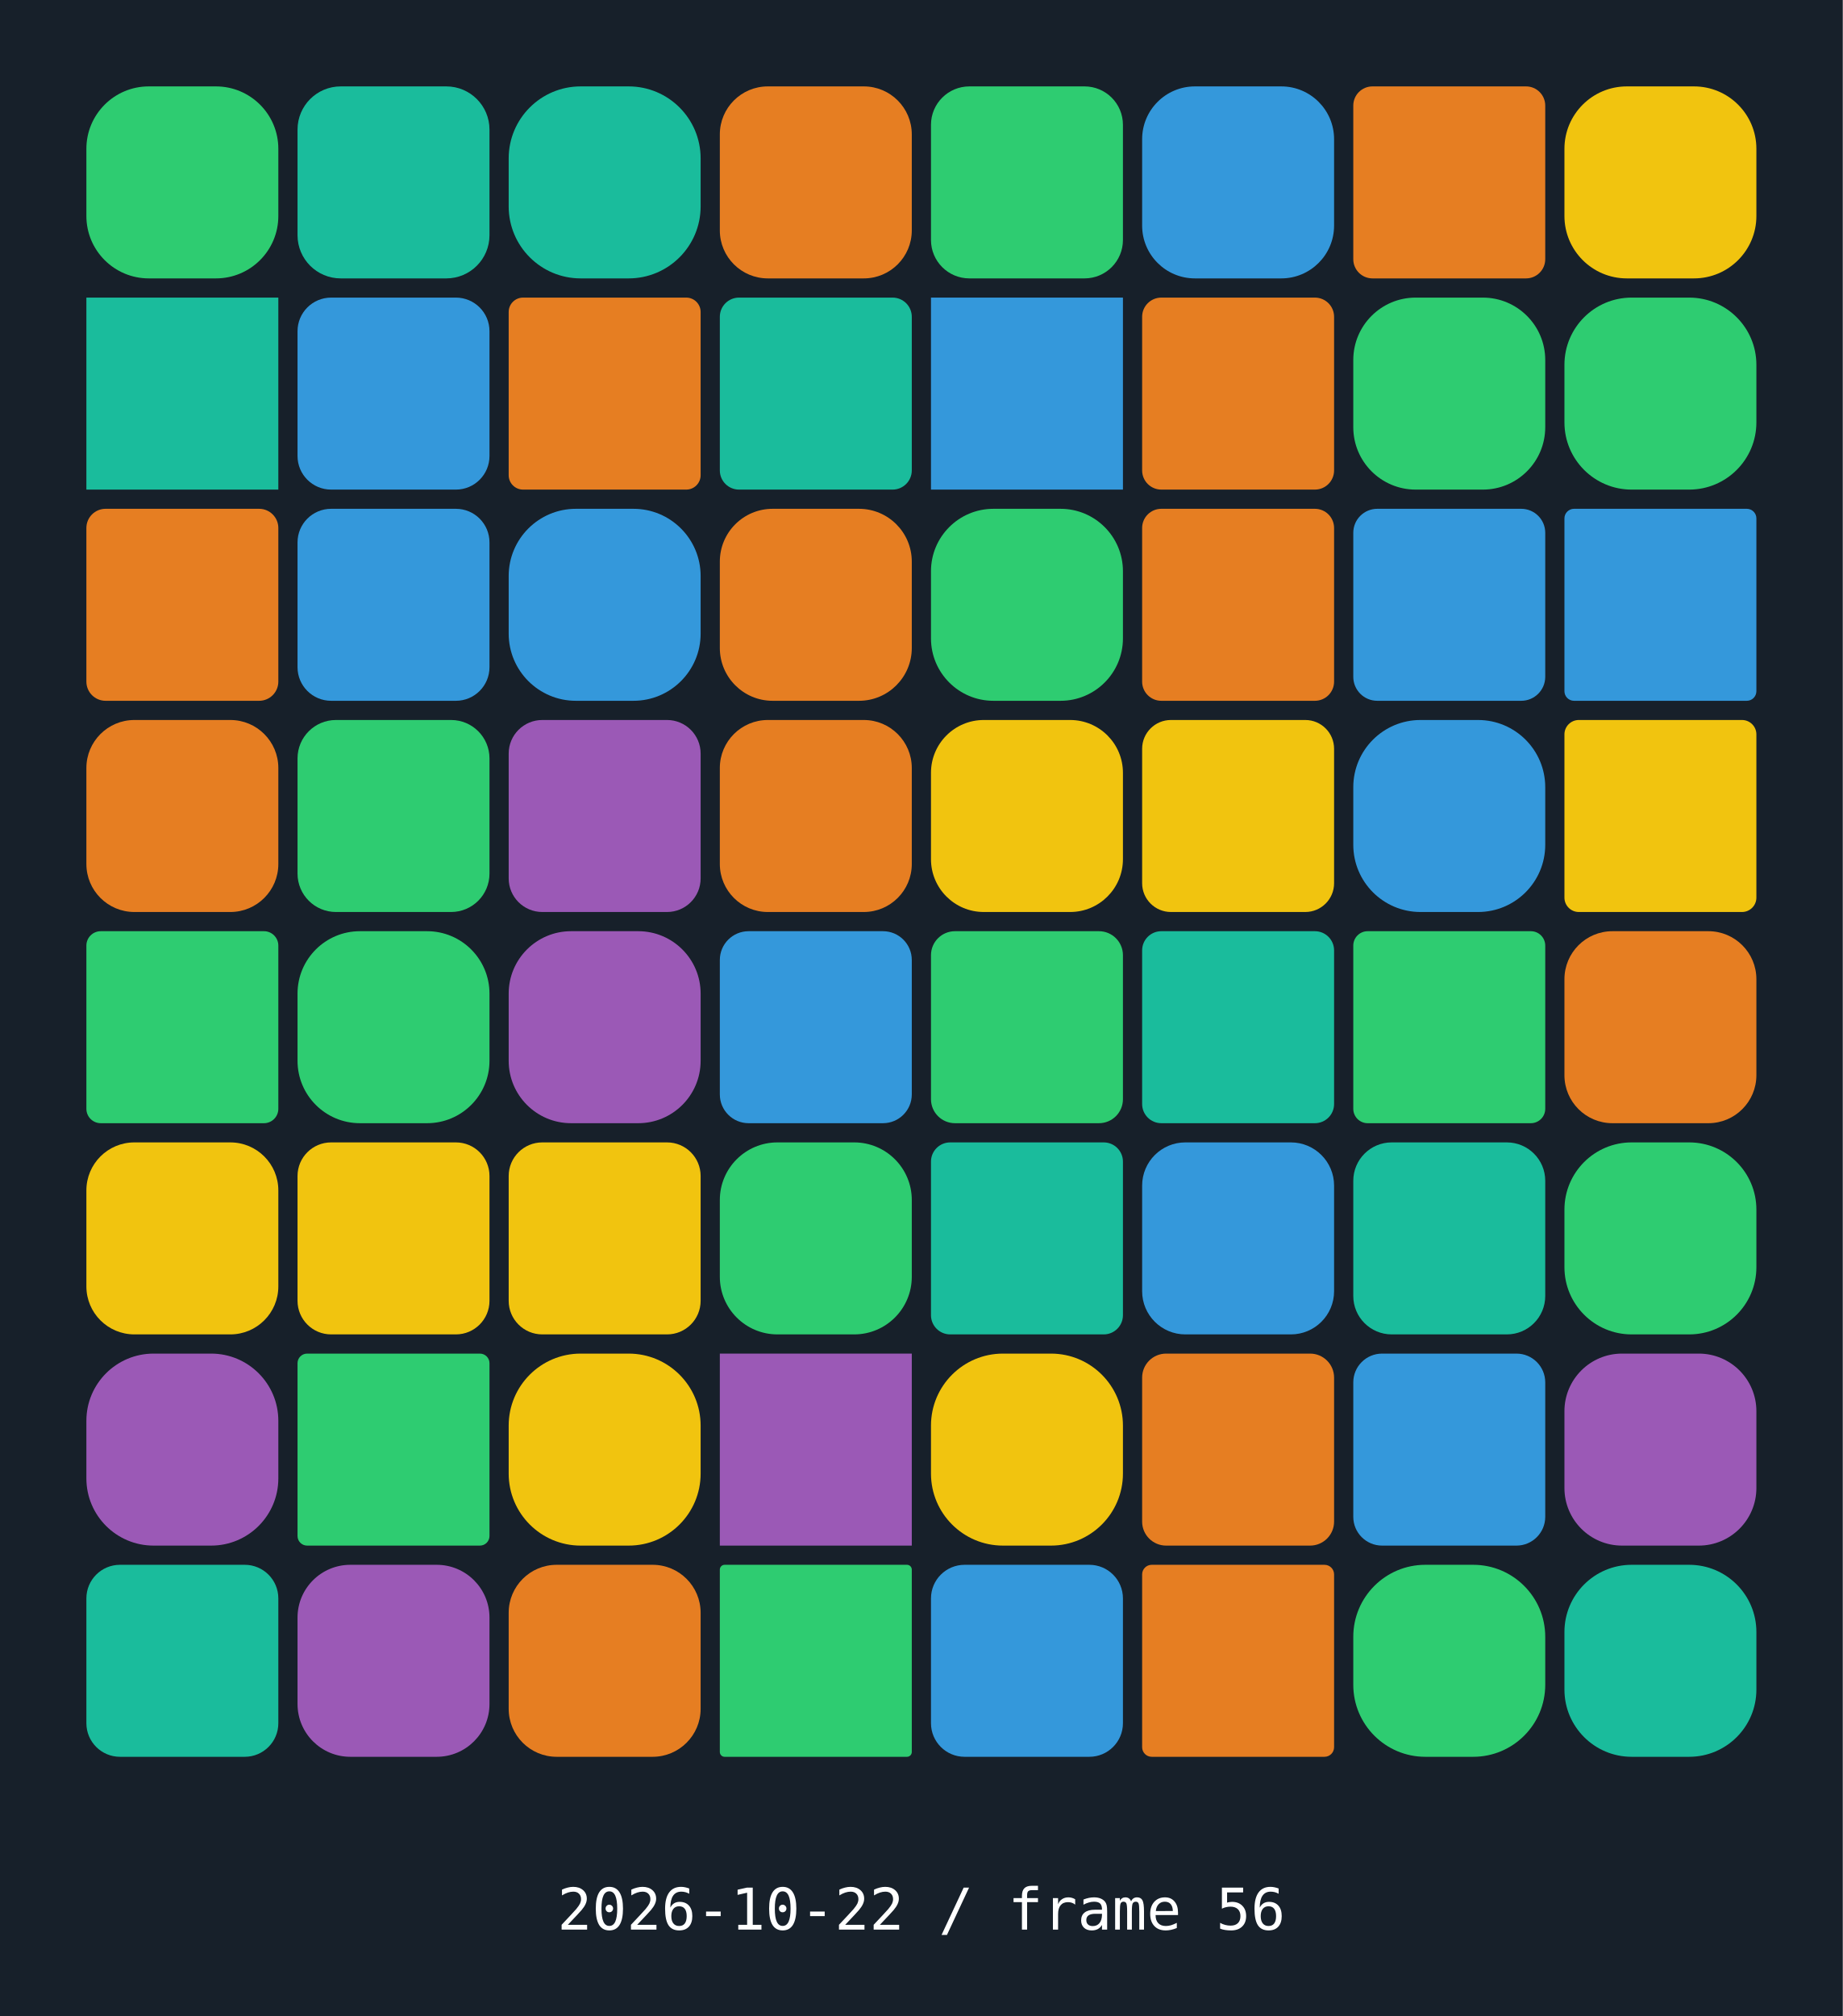
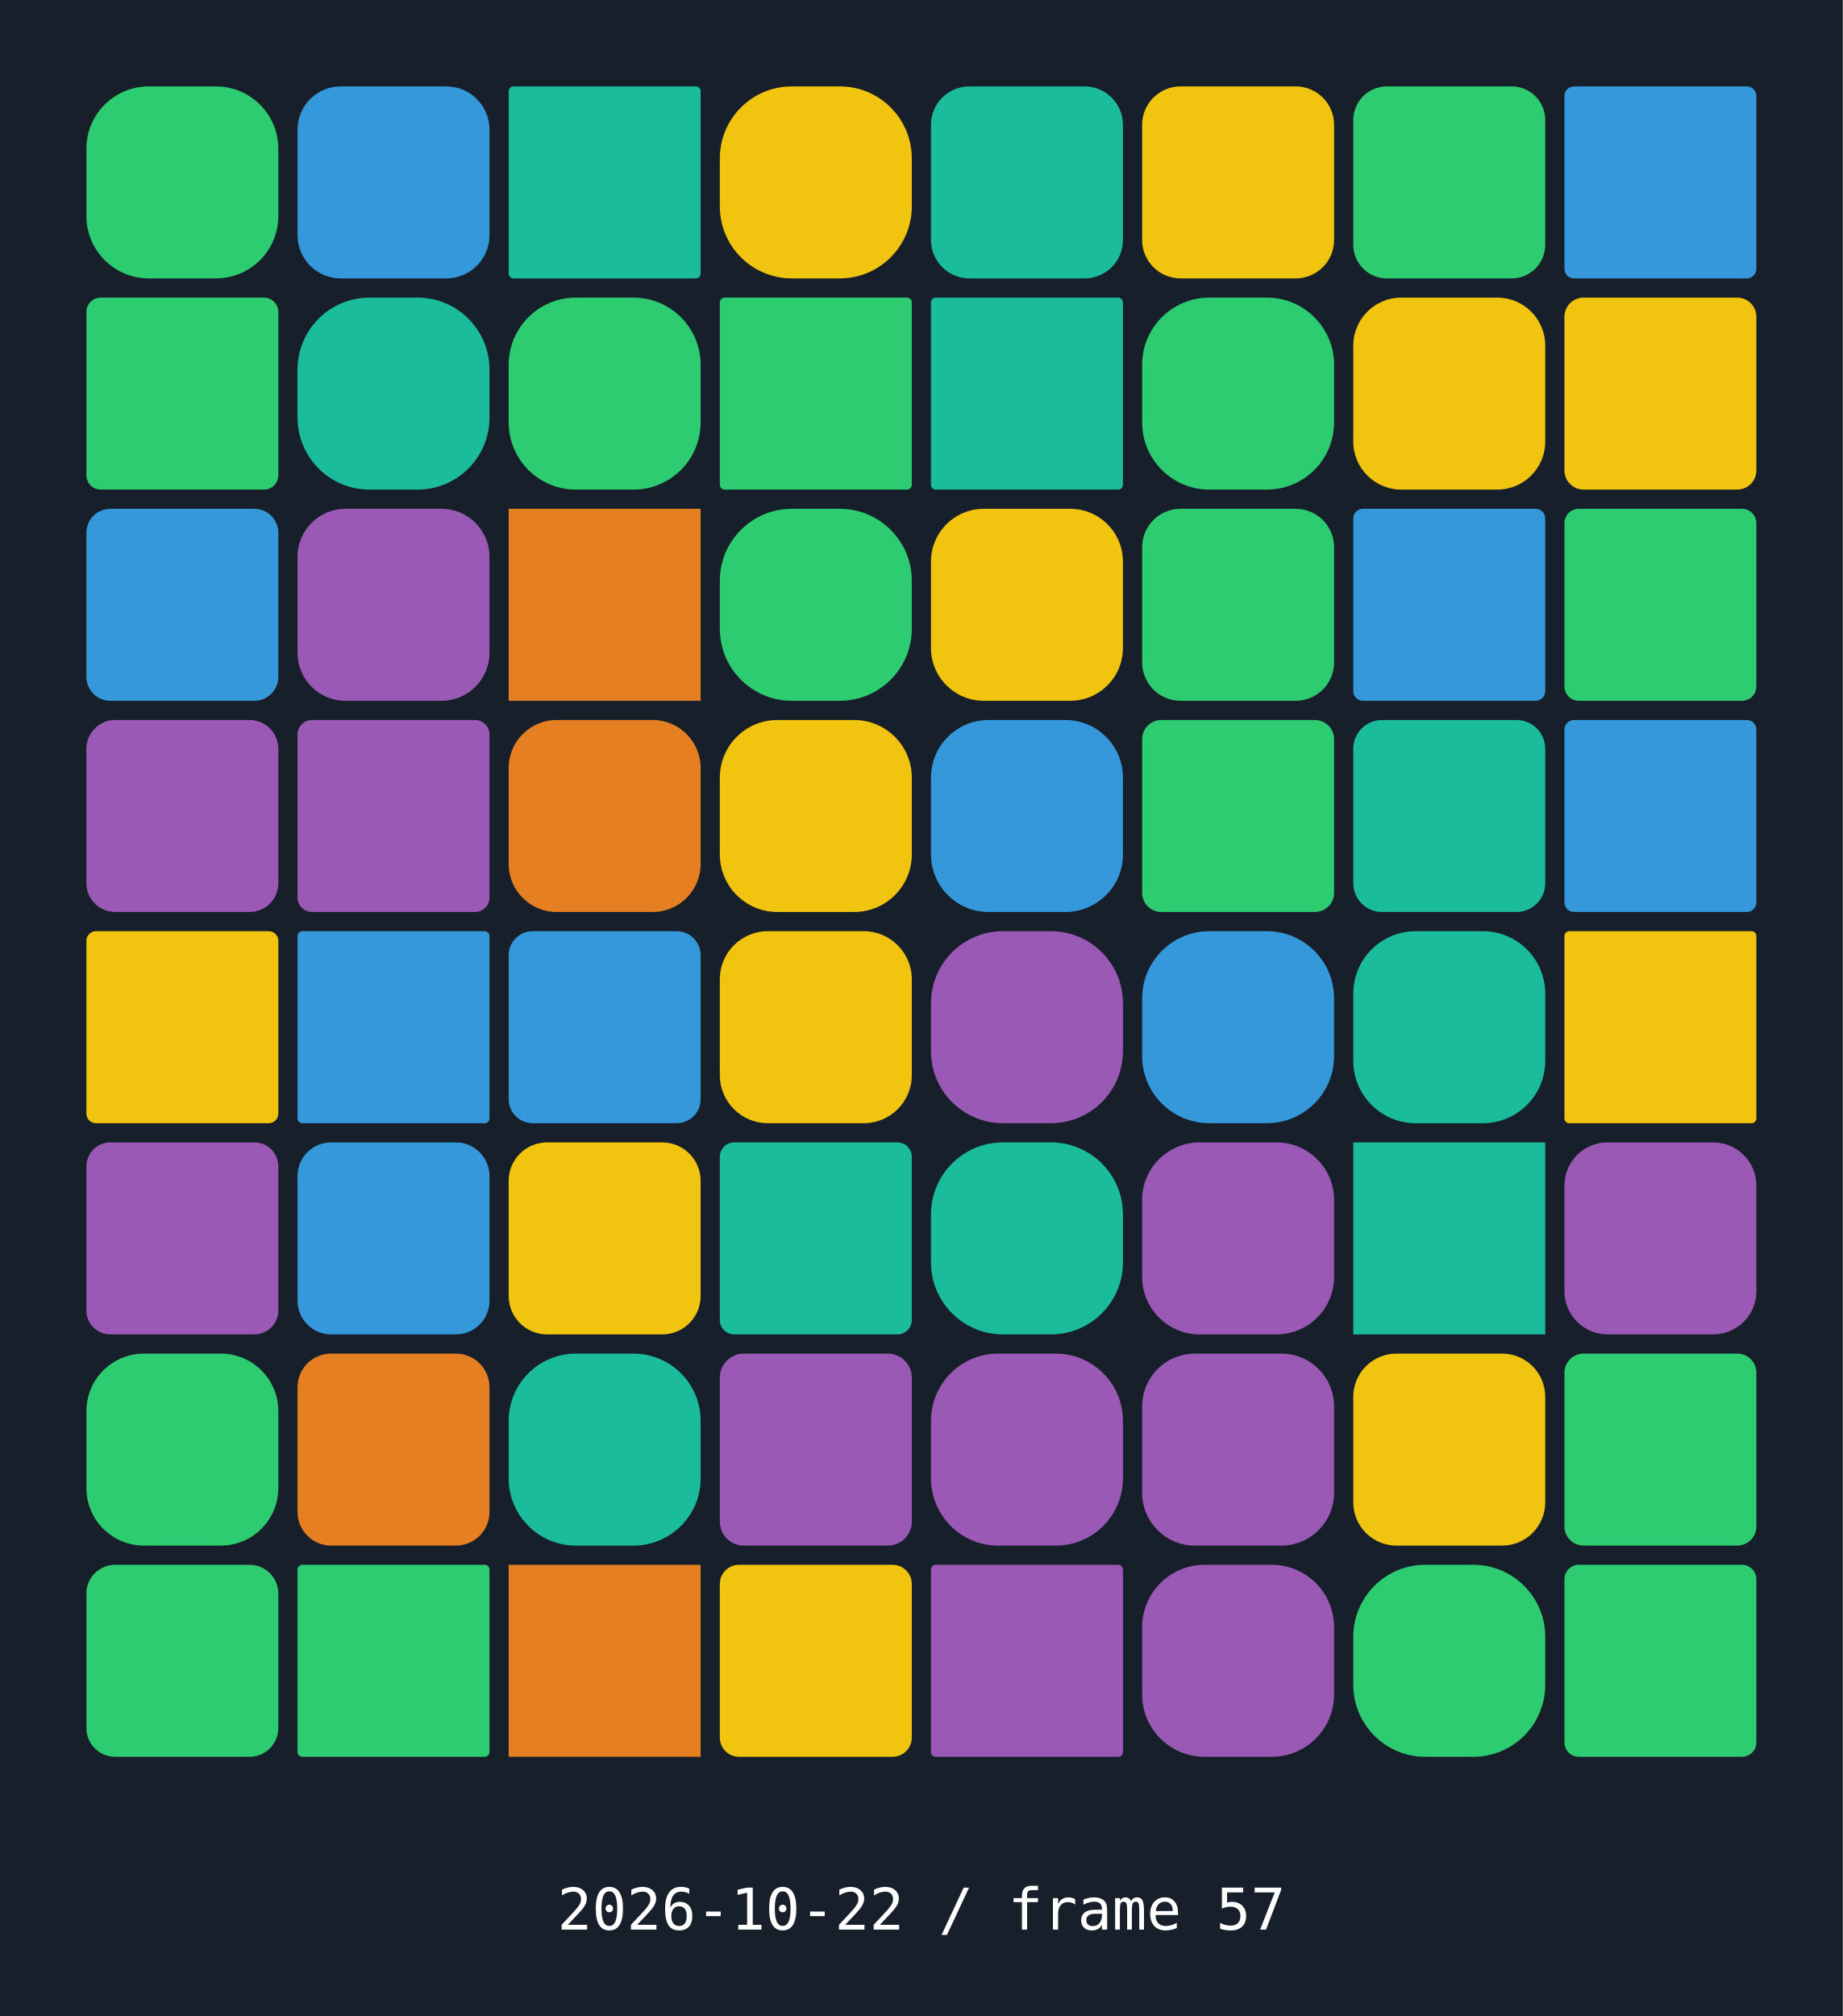
<svg xmlns="http://www.w3.org/2000/svg" width="384" height="420" viewBox="0 0 384 420">
  <rect width="384" height="420" fill="#17202a" />
  <rect x="18" y="18" width="40" height="40" rx="13" fill="#2ecc71" />
-   <rect x="62" y="18" width="40" height="40" rx="9" fill="#1abc9c" />
-   <rect x="106" y="18" width="40" height="40" rx="15" fill="#1abc9c" />
-   <rect x="150" y="18" width="40" height="40" rx="10" fill="#e67e22" />
-   <rect x="194" y="18" width="40" height="40" rx="8" fill="#2ecc71" />
-   <rect x="238" y="18" width="40" height="40" rx="11" fill="#3498db" />
-   <rect x="282" y="18" width="40" height="40" rx="4" fill="#e67e22" />
-   <rect x="326" y="18" width="40" height="40" rx="13" fill="#f1c40f" />
-   <rect x="18" y="62" width="40" height="40" rx="0" fill="#1abc9c" />
-   <rect x="62" y="62" width="40" height="40" rx="7" fill="#3498db" />
-   <rect x="106" y="62" width="40" height="40" rx="3" fill="#e67e22" />
-   <rect x="150" y="62" width="40" height="40" rx="4" fill="#1abc9c" />
-   <rect x="194" y="62" width="40" height="40" rx="0" fill="#3498db" />
-   <rect x="238" y="62" width="40" height="40" rx="4" fill="#e67e22" />
-   <rect x="282" y="62" width="40" height="40" rx="13" fill="#2ecc71" />
-   <rect x="326" y="62" width="40" height="40" rx="14" fill="#2ecc71" />
-   <rect x="18" y="106" width="40" height="40" rx="4" fill="#e67e22" />
-   <rect x="62" y="106" width="40" height="40" rx="7" fill="#3498db" />
-   <rect x="106" y="106" width="40" height="40" rx="14" fill="#3498db" />
-   <rect x="150" y="106" width="40" height="40" rx="11" fill="#e67e22" />
-   <rect x="194" y="106" width="40" height="40" rx="13" fill="#2ecc71" />
-   <rect x="238" y="106" width="40" height="40" rx="4" fill="#e67e22" />
-   <rect x="282" y="106" width="40" height="40" rx="5" fill="#3498db" />
-   <rect x="326" y="106" width="40" height="40" rx="2" fill="#3498db" />
-   <rect x="18" y="150" width="40" height="40" rx="10" fill="#e67e22" />
-   <rect x="62" y="150" width="40" height="40" rx="8" fill="#2ecc71" />
-   <rect x="106" y="150" width="40" height="40" rx="7" fill="#9b59b6" />
-   <rect x="150" y="150" width="40" height="40" rx="10" fill="#e67e22" />
-   <rect x="194" y="150" width="40" height="40" rx="11" fill="#f1c40f" />
-   <rect x="238" y="150" width="40" height="40" rx="6" fill="#f1c40f" />
-   <rect x="282" y="150" width="40" height="40" rx="14" fill="#3498db" />
-   <rect x="326" y="150" width="40" height="40" rx="3" fill="#f1c40f" />
-   <rect x="18" y="194" width="40" height="40" rx="3" fill="#2ecc71" />
-   <rect x="62" y="194" width="40" height="40" rx="13" fill="#2ecc71" />
-   <rect x="106" y="194" width="40" height="40" rx="13" fill="#9b59b6" />
-   <rect x="150" y="194" width="40" height="40" rx="6" fill="#3498db" />
-   <rect x="194" y="194" width="40" height="40" rx="5" fill="#2ecc71" />
-   <rect x="238" y="194" width="40" height="40" rx="4" fill="#1abc9c" />
-   <rect x="282" y="194" width="40" height="40" rx="3" fill="#2ecc71" />
-   <rect x="326" y="194" width="40" height="40" rx="10" fill="#e67e22" />
-   <rect x="18" y="238" width="40" height="40" rx="10" fill="#f1c40f" />
-   <rect x="62" y="238" width="40" height="40" rx="7" fill="#f1c40f" />
-   <rect x="106" y="238" width="40" height="40" rx="7" fill="#f1c40f" />
-   <rect x="150" y="238" width="40" height="40" rx="12" fill="#2ecc71" />
-   <rect x="194" y="238" width="40" height="40" rx="4" fill="#1abc9c" />
-   <rect x="238" y="238" width="40" height="40" rx="9" fill="#3498db" />
-   <rect x="282" y="238" width="40" height="40" rx="8" fill="#1abc9c" />
-   <rect x="326" y="238" width="40" height="40" rx="14" fill="#2ecc71" />
-   <rect x="18" y="282" width="40" height="40" rx="14" fill="#9b59b6" />
-   <rect x="62" y="282" width="40" height="40" rx="2" fill="#2ecc71" />
-   <rect x="106" y="282" width="40" height="40" rx="15" fill="#f1c40f" />
-   <rect x="150" y="282" width="40" height="40" rx="0" fill="#9b59b6" />
-   <rect x="194" y="282" width="40" height="40" rx="15" fill="#f1c40f" />
-   <rect x="238" y="282" width="40" height="40" rx="5" fill="#e67e22" />
-   <rect x="282" y="282" width="40" height="40" rx="6" fill="#3498db" />
-   <rect x="326" y="282" width="40" height="40" rx="12" fill="#9b59b6" />
-   <rect x="18" y="326" width="40" height="40" rx="7" fill="#1abc9c" />
-   <rect x="62" y="326" width="40" height="40" rx="11" fill="#9b59b6" />
-   <rect x="106" y="326" width="40" height="40" rx="10" fill="#e67e22" />
-   <rect x="150" y="326" width="40" height="40" rx="1" fill="#2ecc71" />
-   <rect x="194" y="326" width="40" height="40" rx="7" fill="#3498db" />
-   <rect x="238" y="326" width="40" height="40" rx="2" fill="#e67e22" />
+   <rect x="62" y="18" width="40" height="40" rx="9" fill="#3498db" />
+   <rect x="106" y="18" width="40" height="40" rx="1" fill="#1abc9c" />
+   <rect x="150" y="18" width="40" height="40" rx="15" fill="#f1c40f" />
+   <rect x="194" y="18" width="40" height="40" rx="8" fill="#1abc9c" />
+   <rect x="238" y="18" width="40" height="40" rx="8" fill="#f1c40f" />
+   <rect x="282" y="18" width="40" height="40" rx="7" fill="#2ecc71" />
+   <rect x="326" y="18" width="40" height="40" rx="2" fill="#3498db" />
+   <rect x="18" y="62" width="40" height="40" rx="3" fill="#2ecc71" />
+   <rect x="62" y="62" width="40" height="40" rx="15" fill="#1abc9c" />
+   <rect x="106" y="62" width="40" height="40" rx="14" fill="#2ecc71" />
+   <rect x="150" y="62" width="40" height="40" rx="1" fill="#2ecc71" />
+   <rect x="194" y="62" width="40" height="40" rx="1" fill="#1abc9c" />
+   <rect x="238" y="62" width="40" height="40" rx="14" fill="#2ecc71" />
+   <rect x="282" y="62" width="40" height="40" rx="10" fill="#f1c40f" />
+   <rect x="326" y="62" width="40" height="40" rx="4" fill="#f1c40f" />
+   <rect x="18" y="106" width="40" height="40" rx="5" fill="#3498db" />
+   <rect x="62" y="106" width="40" height="40" rx="10" fill="#9b59b6" />
+   <rect x="106" y="106" width="40" height="40" rx="0" fill="#e67e22" />
+   <rect x="150" y="106" width="40" height="40" rx="15" fill="#2ecc71" />
+   <rect x="194" y="106" width="40" height="40" rx="11" fill="#f1c40f" />
+   <rect x="238" y="106" width="40" height="40" rx="8" fill="#2ecc71" />
+   <rect x="282" y="106" width="40" height="40" rx="2" fill="#3498db" />
+   <rect x="326" y="106" width="40" height="40" rx="3" fill="#2ecc71" />
+   <rect x="18" y="150" width="40" height="40" rx="6" fill="#9b59b6" />
+   <rect x="62" y="150" width="40" height="40" rx="3" fill="#9b59b6" />
+   <rect x="106" y="150" width="40" height="40" rx="10" fill="#e67e22" />
+   <rect x="150" y="150" width="40" height="40" rx="12" fill="#f1c40f" />
+   <rect x="194" y="150" width="40" height="40" rx="12" fill="#3498db" />
+   <rect x="238" y="150" width="40" height="40" rx="4" fill="#2ecc71" />
+   <rect x="282" y="150" width="40" height="40" rx="6" fill="#1abc9c" />
+   <rect x="326" y="150" width="40" height="40" rx="2" fill="#3498db" />
+   <rect x="18" y="194" width="40" height="40" rx="2" fill="#f1c40f" />
+   <rect x="62" y="194" width="40" height="40" rx="1" fill="#3498db" />
+   <rect x="106" y="194" width="40" height="40" rx="5" fill="#3498db" />
+   <rect x="150" y="194" width="40" height="40" rx="10" fill="#f1c40f" />
+   <rect x="194" y="194" width="40" height="40" rx="15" fill="#9b59b6" />
+   <rect x="238" y="194" width="40" height="40" rx="14" fill="#3498db" />
+   <rect x="282" y="194" width="40" height="40" rx="13" fill="#1abc9c" />
+   <rect x="326" y="194" width="40" height="40" rx="1" fill="#f1c40f" />
+   <rect x="18" y="238" width="40" height="40" rx="5" fill="#9b59b6" />
+   <rect x="62" y="238" width="40" height="40" rx="7" fill="#3498db" />
+   <rect x="106" y="238" width="40" height="40" rx="8" fill="#f1c40f" />
+   <rect x="150" y="238" width="40" height="40" rx="3" fill="#1abc9c" />
+   <rect x="194" y="238" width="40" height="40" rx="15" fill="#1abc9c" />
+   <rect x="238" y="238" width="40" height="40" rx="12" fill="#9b59b6" />
+   <rect x="282" y="238" width="40" height="40" rx="0" fill="#1abc9c" />
+   <rect x="326" y="238" width="40" height="40" rx="9" fill="#9b59b6" />
+   <rect x="18" y="282" width="40" height="40" rx="12" fill="#2ecc71" />
+   <rect x="62" y="282" width="40" height="40" rx="7" fill="#e67e22" />
+   <rect x="106" y="282" width="40" height="40" rx="14" fill="#1abc9c" />
+   <rect x="150" y="282" width="40" height="40" rx="5" fill="#9b59b6" />
+   <rect x="194" y="282" width="40" height="40" rx="14" fill="#9b59b6" />
+   <rect x="238" y="282" width="40" height="40" rx="11" fill="#9b59b6" />
+   <rect x="282" y="282" width="40" height="40" rx="9" fill="#f1c40f" />
+   <rect x="326" y="282" width="40" height="40" rx="4" fill="#2ecc71" />
+   <rect x="18" y="326" width="40" height="40" rx="6" fill="#2ecc71" />
+   <rect x="62" y="326" width="40" height="40" rx="1" fill="#2ecc71" />
+   <rect x="106" y="326" width="40" height="40" rx="0" fill="#e67e22" />
+   <rect x="150" y="326" width="40" height="40" rx="4" fill="#f1c40f" />
+   <rect x="194" y="326" width="40" height="40" rx="1" fill="#9b59b6" />
+   <rect x="238" y="326" width="40" height="40" rx="13" fill="#9b59b6" />
  <rect x="282" y="326" width="40" height="40" rx="15" fill="#2ecc71" />
-   <rect x="326" y="326" width="40" height="40" rx="14" fill="#1abc9c" />
-   <text x="192" y="402" text-anchor="middle" fill="#ffffff" font-family="monospace">2026-10-22 / frame 56</text>
+   <rect x="326" y="326" width="40" height="40" rx="3" fill="#2ecc71" />
+   <text x="192" y="402" text-anchor="middle" fill="#ffffff" font-family="monospace">2026-10-22 / frame 57</text>
</svg>
